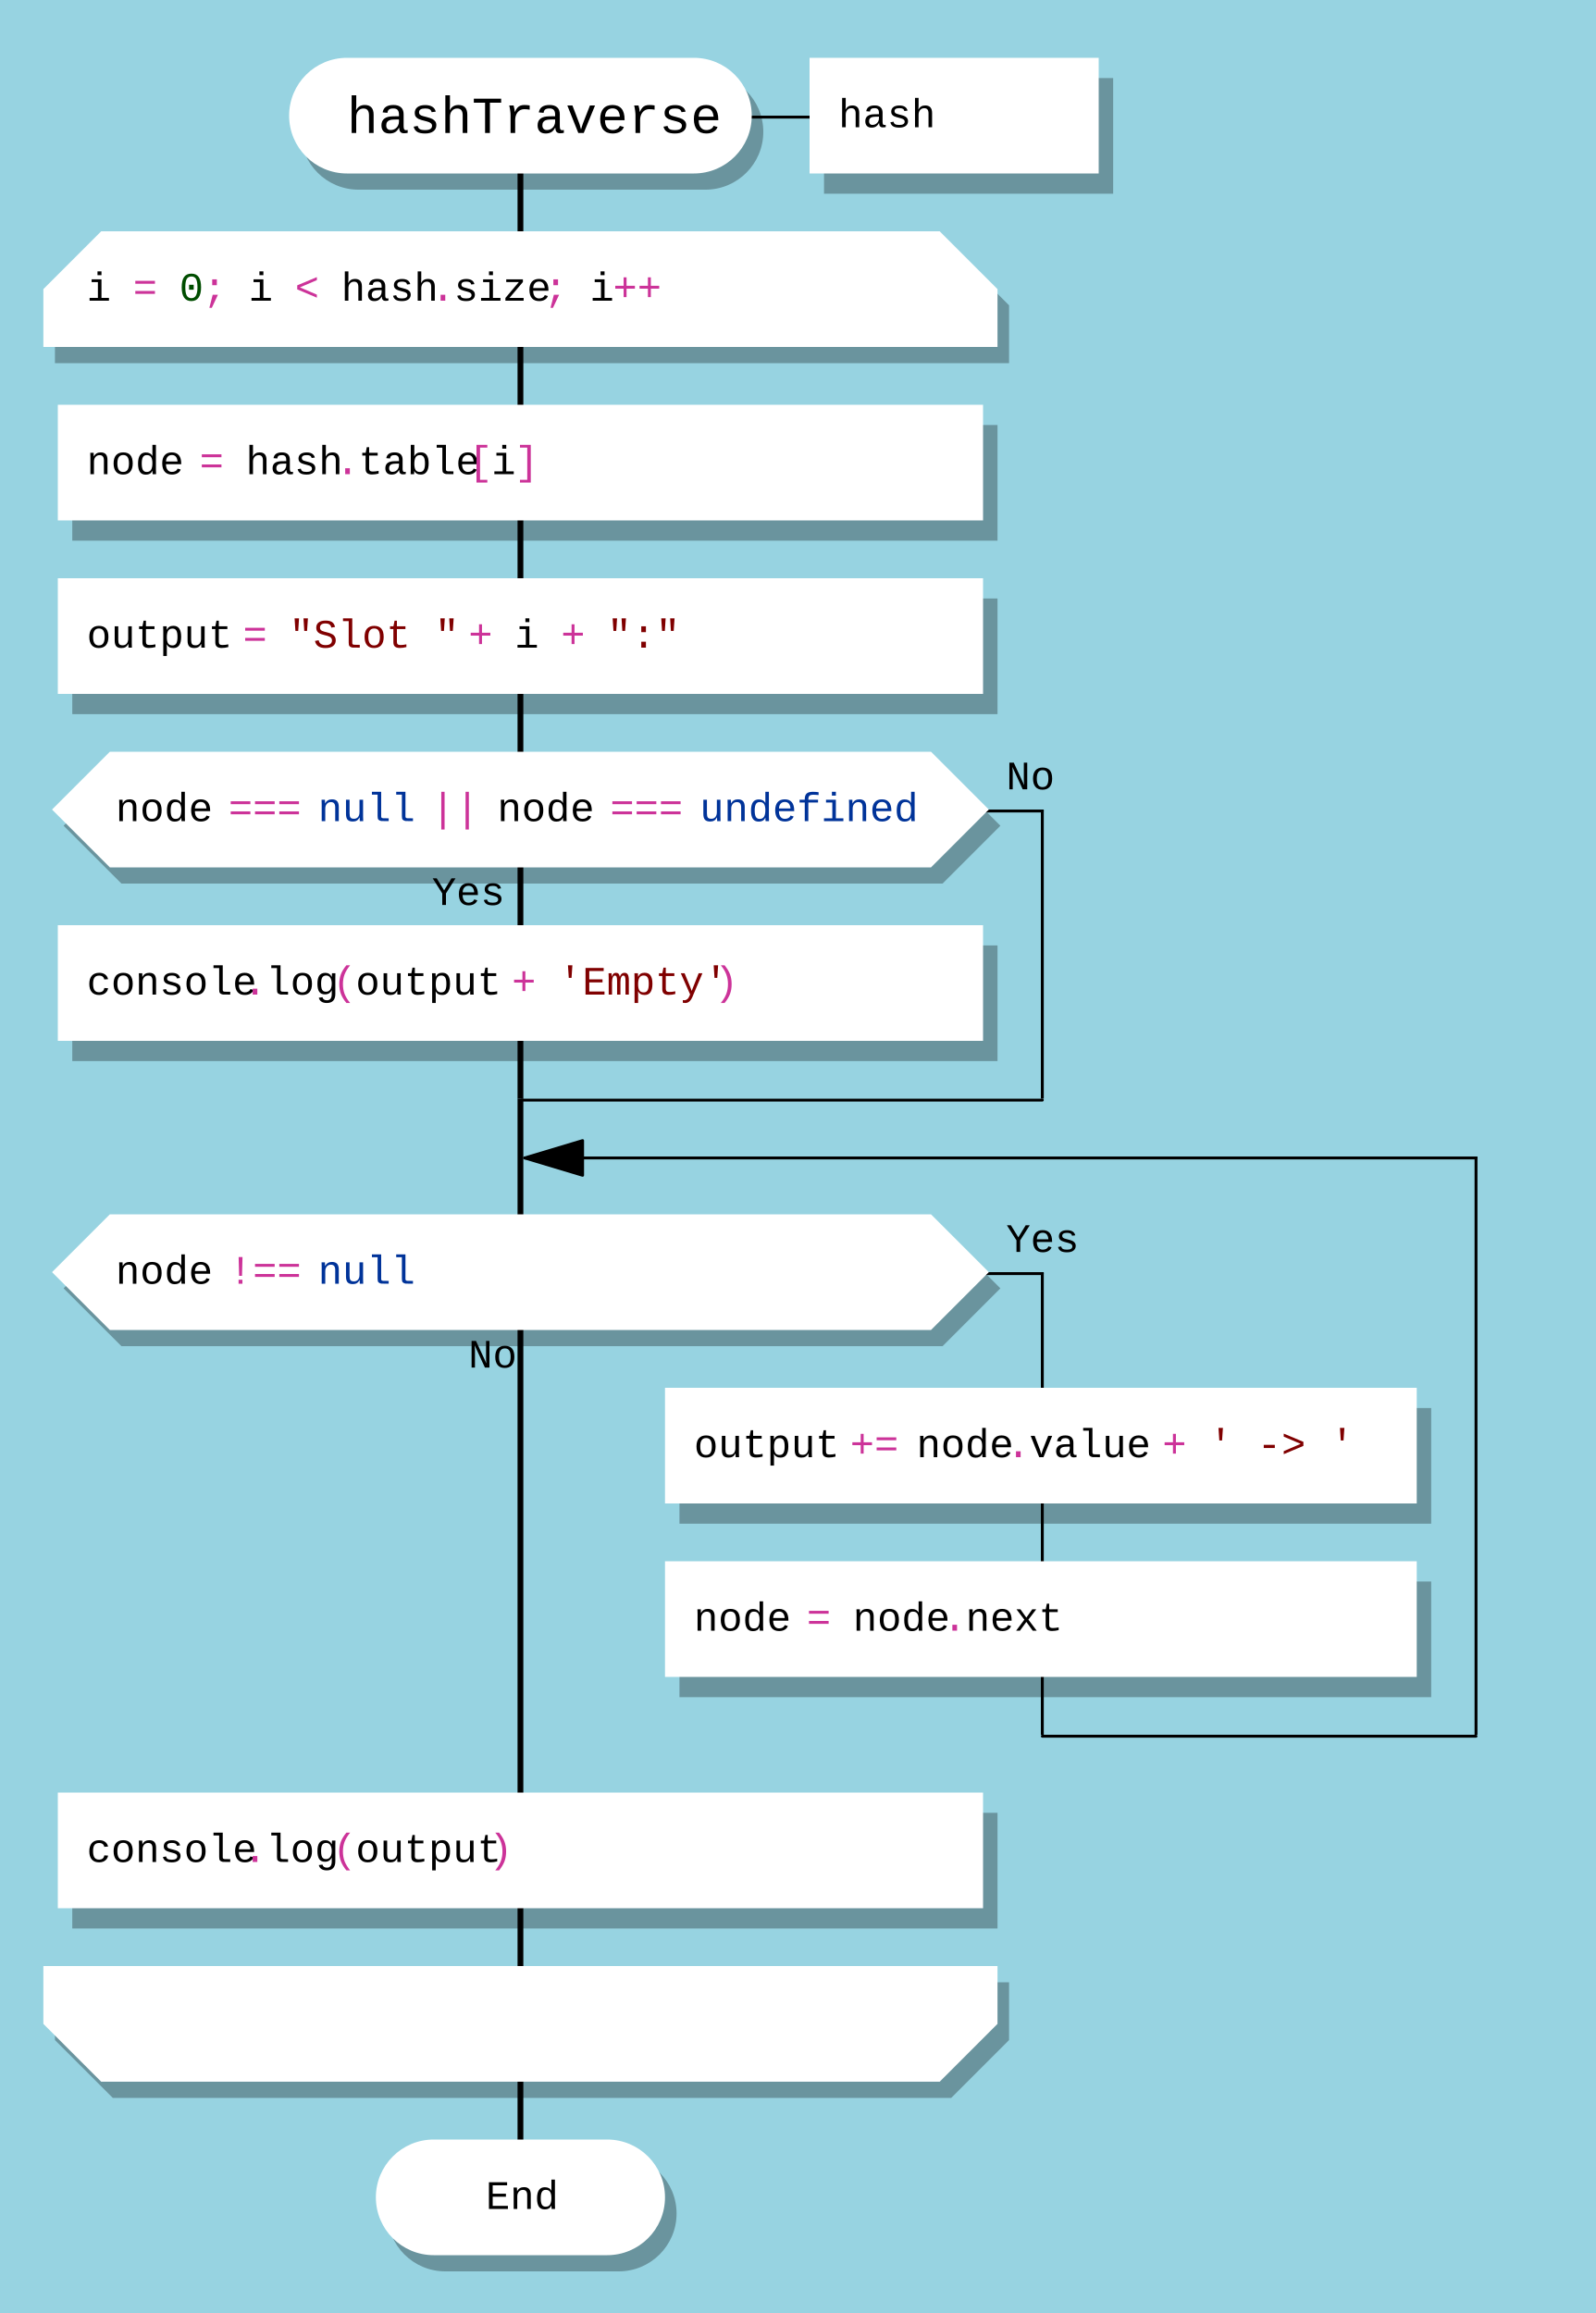
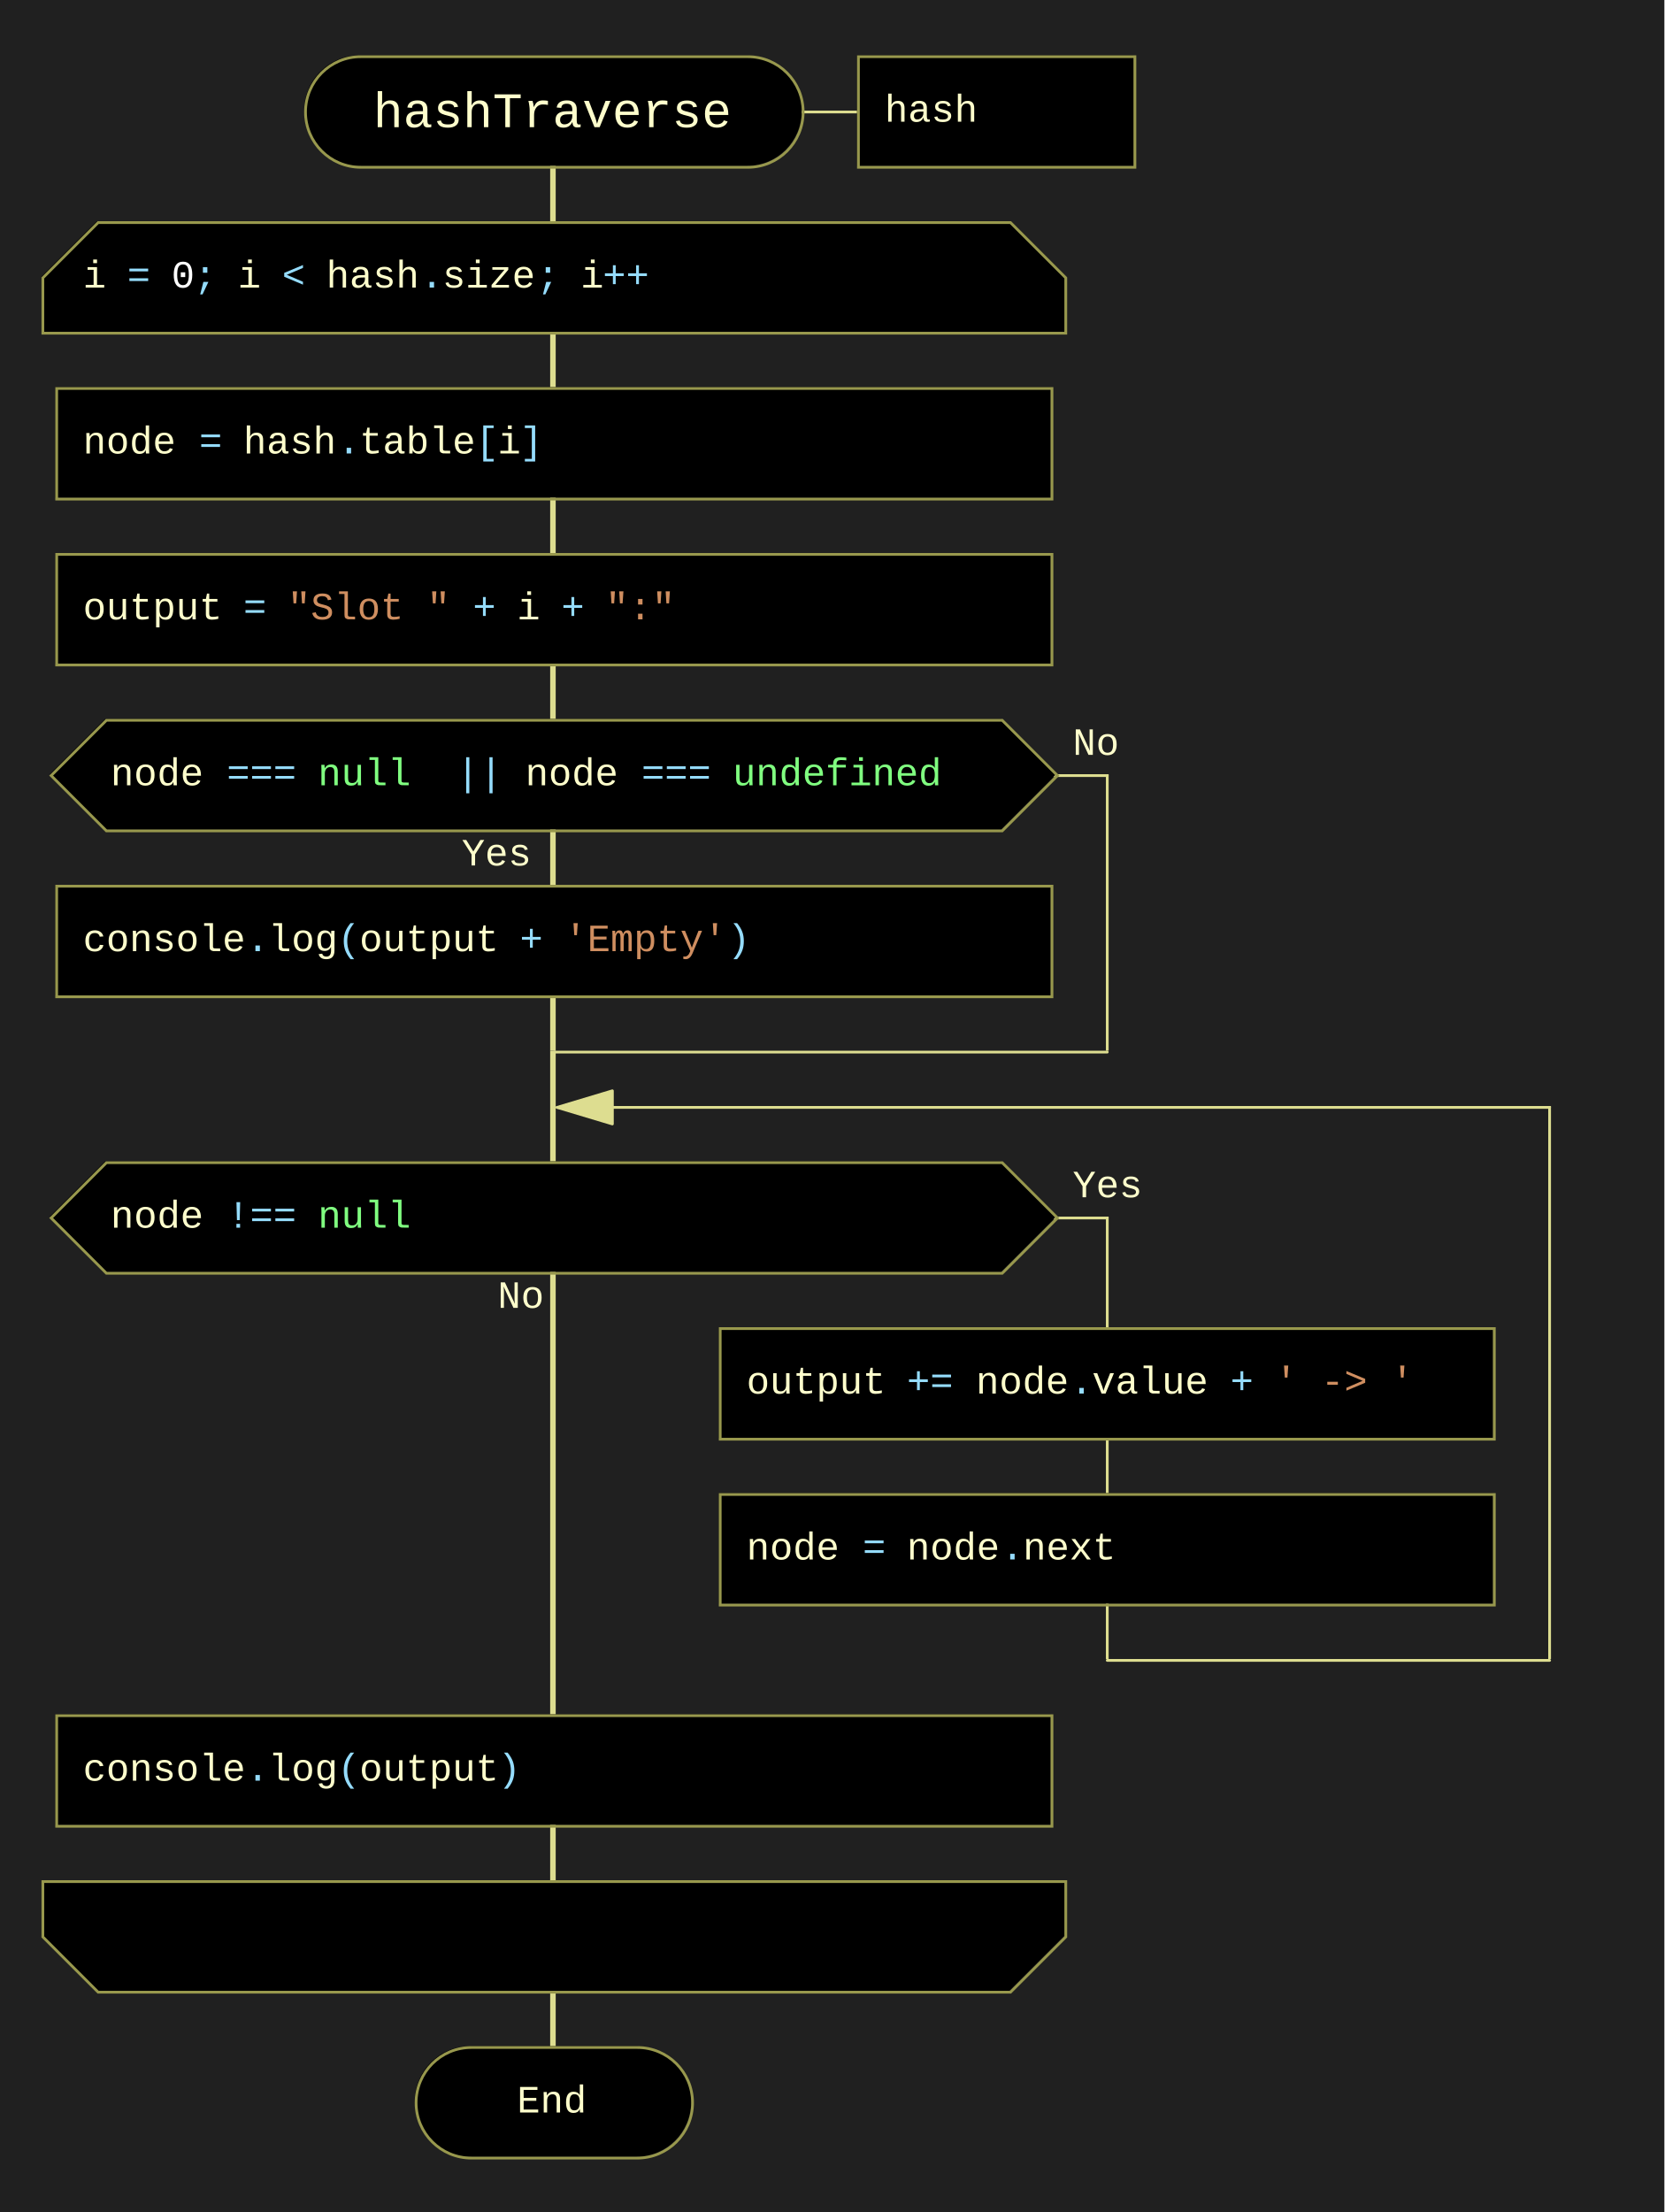
- <svg xmlns="http://www.w3.org/2000/svg" version="1.1" width="552" height="800">
+ <svg xmlns="http://www.w3.org/2000/svg" version="1.1" width="602" height="800">
  <defs />
  <g>
-     <rect fill="#97D3E1" stroke="none" x="0" y="0" width="552" height="800" />
-     <g transform="scale(1,1) translate(180,40)">
-       <rect fill="#000000" stroke="none" x="-1" y="0" width="2" height="60" />
-       <rect fill="#000000" stroke="none" x="-1" y="60" width="2" height="60" />
-       <rect fill="#000000" stroke="none" x="-1" y="120" width="2" height="60" />
-       <rect fill="#000000" stroke="none" x="-1" y="180" width="2" height="60" />
-       <rect fill="#000000" stroke="none" x="-1" y="240" width="2" height="60" />
-       <path fill="none" stroke="#000000" paint-order="fill stroke markers" d=" M 1.5 360.5 L 330.5 360.5" stroke-linecap="round" stroke-miterlimit="10" />
+     <rect fill="#202020" stroke="none" x="0" y="0" width="602" height="800" />
+     <g transform="scale(1,1) translate(200,40)">
+       <rect fill="#dddd90" stroke="none" x="-1" y="0" width="2" height="60" />
+       <rect fill="#dddd90" stroke="none" x="-1" y="60" width="2" height="60" />
+       <rect fill="#dddd90" stroke="none" x="-1" y="120" width="2" height="60" />
+       <rect fill="#dddd90" stroke="none" x="-1" y="180" width="2" height="60" />
+       <rect fill="#dddd90" stroke="none" x="-1" y="240" width="2" height="60" />
+       <path fill="none" stroke="#dddd90" paint-order="fill stroke markers" d=" M 1.5 360.5 L 360.5 360.5" stroke-linecap="round" stroke-miterlimit="10" />
      <g transform="translate(1.5,360.5) rotate(180,0,0)">
-         <path fill="#000000" stroke="#000000" paint-order="fill stroke markers" d=" M -20 -6 L 0 0 L -20 6 Z" stroke-linecap="round" stroke-linejoin="round" stroke-miterlimit="10" />
+         <path fill="#dddd90" stroke="#dddd90" paint-order="fill stroke markers" d=" M -20 -6 L 0 0 L -20 6 Z" stroke-linecap="round" stroke-linejoin="round" stroke-miterlimit="10" />
      </g>
-       <g transform="translate(330.5,360.5) rotate(0,0,0)" />
-       <rect fill="#000000" stroke="none" x="-1" y="360" width="2" height="40" />
-       <rect fill="#000000" stroke="none" x="-1" y="600" width="2" height="60" />
-       <rect fill="#000000" stroke="none" x="-1" y="660" width="2" height="60" />
-       <path fill="none" stroke="#000000" paint-order="fill stroke markers" d=" M 0.5 400.5 L 180.5 400.5" stroke-linecap="round" stroke-miterlimit="10" />
-       <rect fill="#000000" stroke="none" x="180" y="400" width="1" height="60" />
-       <rect fill="#000000" stroke="none" x="180" y="460" width="1" height="60" />
-       <rect fill="#000000" stroke="none" x="330" y="360" width="1" height="200" />
-       <rect fill="#000000" stroke="none" x="180" y="520" width="1" height="40" />
-       <path fill="none" stroke="#000000" paint-order="fill stroke markers" d=" M 180.5 560.5 L 330.5 560.5" stroke-linecap="round" stroke-miterlimit="10" />
-       <path fill="none" stroke="#000000" paint-order="fill stroke markers" d=" M 0.5 240.5 L 180.5 240.5" stroke-linecap="round" stroke-miterlimit="10" />
-       <rect fill="#000000" stroke="none" x="180" y="240" width="1" height="100" />
-       <rect fill="#000000" stroke="none" x="-1" y="300" width="2" height="40" />
-       <rect fill="#000000" stroke="none" x="-1" y="340" width="2" height="20" />
-       <path fill="none" stroke="#000000" paint-order="fill stroke markers" d=" M 0.5 340.5 L 180.5 340.5" stroke-linecap="round" stroke-miterlimit="10" />
-       <path fill="none" stroke="#000000" paint-order="fill stroke markers" d=" M 0.5 0.5 L 150.5 0.5" stroke-linecap="round" stroke-miterlimit="10" />
-       <rect fill="#000000" stroke="none" x="-1" y="400" width="2" height="200" />
-       <path fill="rgb(0,0,0)" stroke="none" paint-order="stroke fill markers" d=" M -26 745.6 A 20 20 0 0 1 -26 705.6 L 34 705.6 L 34 705.6 A 20 20 0 0 1 34 745.6 Z" fill-opacity="0.3" />
-       <path fill="#ffffff" stroke="none" paint-order="stroke fill markers" d=" M -30 740 A 20 20 0 0 1 -30 700 L 30 700 L 30 700 A 20 20 0 0 1 30 740 Z" />
-       <text fill="#000000" stroke="none" font-family="Consolas, Monaco, Cousine" font-size="14px" font-style="normal" font-weight="normal" text-decoration="normal" x="-12" y="724" text-anchor="start" dominant-baseline="alphabetic">End</text>
-       <path fill="rgb(0,0,0)" stroke="none" paint-order="stroke fill markers" d=" M -161 645.6 L 169 645.6 L 169 665.6 L 149 685.6 L -141 685.6 L -161 665.6 Z" fill-opacity="0.3" />
-       <path fill="#ffffff" stroke="none" paint-order="stroke fill markers" d=" M -165 640 L 165 640 L 165 660 L 145 680 L -145 680 L -165 660 Z" />
-       <path fill="rgb(0,0,0)" stroke="none" paint-order="stroke fill markers" d=" M -161 85.6 L -161 65.6 L -141 45.6 L 149 45.6 L 169 65.6 L 169 85.6 Z" fill-opacity="0.3" />
-       <path fill="#ffffff" stroke="none" paint-order="stroke fill markers" d=" M -165 80 L -165 60 L -145 40 L 145 40 L 165 60 L 165 80 Z" />
-       <text fill="#000000" stroke="none" font-family="Consolas, Monaco, Cousine" font-size="14px" font-style="normal" font-weight="normal" text-decoration="normal" x="-150" y="64" text-anchor="start" dominant-baseline="alphabetic">i</text>
-       <text fill="#cc3399" stroke="none" font-family="Consolas, Monaco, Cousine" font-size="14px" font-style="normal" font-weight="normal" text-decoration="normal" x="-134" y="64" text-anchor="start" dominant-baseline="alphabetic">=</text>
-       <text fill="#004d00" stroke="none" font-family="Consolas, Monaco, Cousine" font-size="14px" font-style="normal" font-weight="normal" text-decoration="normal" x="-118" y="64" text-anchor="start" dominant-baseline="alphabetic">0</text>
-       <text fill="#cc3399" stroke="none" font-family="Consolas, Monaco, Cousine" font-size="14px" font-style="normal" font-weight="normal" text-decoration="normal" x="-110" y="64" text-anchor="start" dominant-baseline="alphabetic">;</text>
-       <text fill="#000000" stroke="none" font-family="Consolas, Monaco, Cousine" font-size="14px" font-style="normal" font-weight="normal" text-decoration="normal" x="-94" y="64" text-anchor="start" dominant-baseline="alphabetic">i</text>
-       <text fill="#cc3399" stroke="none" font-family="Consolas, Monaco, Cousine" font-size="14px" font-style="normal" font-weight="normal" text-decoration="normal" x="-78" y="64" text-anchor="start" dominant-baseline="alphabetic">&lt;</text>
-       <text fill="#000000" stroke="none" font-family="Consolas, Monaco, Cousine" font-size="14px" font-style="normal" font-weight="normal" text-decoration="normal" x="-62" y="64" text-anchor="start" dominant-baseline="alphabetic">hash</text>
-       <text fill="#cc3399" stroke="none" font-family="Consolas, Monaco, Cousine" font-size="14px" font-style="normal" font-weight="normal" text-decoration="normal" x="-31" y="64" text-anchor="start" dominant-baseline="alphabetic">.</text>
-       <text fill="#000000" stroke="none" font-family="Consolas, Monaco, Cousine" font-size="14px" font-style="normal" font-weight="normal" text-decoration="normal" x="-23" y="64" text-anchor="start" dominant-baseline="alphabetic">size</text>
-       <text fill="#cc3399" stroke="none" font-family="Consolas, Monaco, Cousine" font-size="14px" font-style="normal" font-weight="normal" text-decoration="normal" x="8" y="64" text-anchor="start" dominant-baseline="alphabetic">;</text>
-       <text fill="#000000" stroke="none" font-family="Consolas, Monaco, Cousine" font-size="14px" font-style="normal" font-weight="normal" text-decoration="normal" x="24" y="64" text-anchor="start" dominant-baseline="alphabetic">i</text>
-       <text fill="#cc3399" stroke="none" font-family="Consolas, Monaco, Cousine" font-size="14px" font-style="normal" font-weight="normal" text-decoration="normal" x="32" y="64" text-anchor="start" dominant-baseline="alphabetic">++</text>
-       <rect fill="rgb(0,0,0)" stroke="none" x="-155" y="107" width="320" height="40" fill-opacity="0.3" />
-       <rect fill="#ffffff" stroke="none" x="-160" y="100" width="320" height="40" />
-       <text fill="#000000" stroke="none" font-family="Consolas, Monaco, Cousine" font-size="14px" font-style="normal" font-weight="normal" text-decoration="normal" x="-150" y="124" text-anchor="start" dominant-baseline="alphabetic">node</text>
-       <text fill="#cc3399" stroke="none" font-family="Consolas, Monaco, Cousine" font-size="14px" font-style="normal" font-weight="normal" text-decoration="normal" x="-111" y="124" text-anchor="start" dominant-baseline="alphabetic">=</text>
-       <text fill="#000000" stroke="none" font-family="Consolas, Monaco, Cousine" font-size="14px" font-style="normal" font-weight="normal" text-decoration="normal" x="-95" y="124" text-anchor="start" dominant-baseline="alphabetic">hash</text>
-       <text fill="#cc3399" stroke="none" font-family="Consolas, Monaco, Cousine" font-size="14px" font-style="normal" font-weight="normal" text-decoration="normal" x="-64" y="124" text-anchor="start" dominant-baseline="alphabetic">.</text>
-       <text fill="#000000" stroke="none" font-family="Consolas, Monaco, Cousine" font-size="14px" font-style="normal" font-weight="normal" text-decoration="normal" x="-56" y="124" text-anchor="start" dominant-baseline="alphabetic">table</text>
-       <text fill="#cc3399" stroke="none" font-family="Consolas, Monaco, Cousine" font-size="14px" font-style="normal" font-weight="normal" text-decoration="normal" x="-18" y="124" text-anchor="start" dominant-baseline="alphabetic">[</text>
-       <text fill="#000000" stroke="none" font-family="Consolas, Monaco, Cousine" font-size="14px" font-style="normal" font-weight="normal" text-decoration="normal" x="-10" y="124" text-anchor="start" dominant-baseline="alphabetic">i</text>
-       <text fill="#cc3399" stroke="none" font-family="Consolas, Monaco, Cousine" font-size="14px" font-style="normal" font-weight="normal" text-decoration="normal" x="-2" y="124" text-anchor="start" dominant-baseline="alphabetic">]</text>
-       <rect fill="rgb(0,0,0)" stroke="none" x="-155" y="167" width="320" height="40" fill-opacity="0.3" />
-       <rect fill="#ffffff" stroke="none" x="-160" y="160" width="320" height="40" />
-       <text fill="#000000" stroke="none" font-family="Consolas, Monaco, Cousine" font-size="14px" font-style="normal" font-weight="normal" text-decoration="normal" x="-150" y="184" text-anchor="start" dominant-baseline="alphabetic">output</text>
-       <text fill="#cc3399" stroke="none" font-family="Consolas, Monaco, Cousine" font-size="14px" font-style="normal" font-weight="normal" text-decoration="normal" x="-96" y="184" text-anchor="start" dominant-baseline="alphabetic">=</text>
-       <text fill="#800000" stroke="none" font-family="Consolas, Monaco, Cousine" font-size="14px" font-style="normal" font-weight="normal" text-decoration="normal" x="-80" y="184" text-anchor="start" dominant-baseline="alphabetic">"Slot "</text>
-       <text fill="#cc3399" stroke="none" font-family="Consolas, Monaco, Cousine" font-size="14px" font-style="normal" font-weight="normal" text-decoration="normal" x="-18" y="184" text-anchor="start" dominant-baseline="alphabetic">+</text>
-       <text fill="#000000" stroke="none" font-family="Consolas, Monaco, Cousine" font-size="14px" font-style="normal" font-weight="normal" text-decoration="normal" x="-2" y="184" text-anchor="start" dominant-baseline="alphabetic">i</text>
-       <text fill="#cc3399" stroke="none" font-family="Consolas, Monaco, Cousine" font-size="14px" font-style="normal" font-weight="normal" text-decoration="normal" x="14" y="184" text-anchor="start" dominant-baseline="alphabetic">+</text>
-       <text fill="#800000" stroke="none" font-family="Consolas, Monaco, Cousine" font-size="14px" font-style="normal" font-weight="normal" text-decoration="normal" x="30" y="184" text-anchor="start" dominant-baseline="alphabetic">":"</text>
-       <path fill="rgb(0,0,0)" stroke="none" paint-order="stroke fill markers" d=" M -158 245.6 L -138 225.6 L 146 225.6 L 166 245.6 L 146 265.6 L -138 265.6 Z" fill-opacity="0.3" />
-       <path fill="#ffffff" stroke="none" paint-order="stroke fill markers" d=" M -162 240 L -142 220 L 142 220 L 162 240 L 142 260 L -142 260 Z" />
-       <text fill="#000000" stroke="none" font-family="Consolas, Monaco, Cousine" font-size="14px" font-style="normal" font-weight="normal" text-decoration="normal" x="-140" y="244" text-anchor="start" dominant-baseline="alphabetic">node</text>
-       <text fill="#cc3399" stroke="none" font-family="Consolas, Monaco, Cousine" font-size="14px" font-style="normal" font-weight="normal" text-decoration="normal" x="-101" y="244" text-anchor="start" dominant-baseline="alphabetic">===</text>
-       <text fill="#003399" stroke="none" font-family="Consolas, Monaco, Cousine" font-size="14px" font-style="normal" font-weight="normal" text-decoration="normal" x="-70" y="244" text-anchor="start" dominant-baseline="alphabetic">null</text>
-       <text fill="#cc3399" stroke="none" font-family="Consolas, Monaco, Cousine" font-size="14px" font-style="normal" font-weight="normal" text-decoration="normal" x="-31" y="244" text-anchor="start" dominant-baseline="alphabetic">||</text>
-       <text fill="#000000" stroke="none" font-family="Consolas, Monaco, Cousine" font-size="14px" font-style="normal" font-weight="normal" text-decoration="normal" x="-8" y="244" text-anchor="start" dominant-baseline="alphabetic">node</text>
-       <text fill="#cc3399" stroke="none" font-family="Consolas, Monaco, Cousine" font-size="14px" font-style="normal" font-weight="normal" text-decoration="normal" x="31" y="244" text-anchor="start" dominant-baseline="alphabetic">===</text>
-       <text fill="#003399" stroke="none" font-family="Consolas, Monaco, Cousine" font-size="14px" font-style="normal" font-weight="normal" text-decoration="normal" x="62" y="244" text-anchor="start" dominant-baseline="alphabetic">undefined</text>
-       <text fill="#000000" stroke="none" font-family="Consolas, Monaco, Cousine" font-size="14px" font-style="normal" font-weight="normal" text-decoration="normal" x="-30.6" y="273" text-anchor="start" dominant-baseline="alphabetic">Yes</text>
-       <text fill="#000000" stroke="none" font-family="Consolas, Monaco, Cousine" font-size="14px" font-style="normal" font-weight="normal" text-decoration="normal" x="168" y="233" text-anchor="start" dominant-baseline="alphabetic">No</text>
-       <rect fill="rgb(0,0,0)" stroke="none" x="-155" y="287" width="320" height="40" fill-opacity="0.3" />
-       <rect fill="#ffffff" stroke="none" x="-160" y="280" width="320" height="40" />
-       <text fill="#000000" stroke="none" font-family="Consolas, Monaco, Cousine" font-size="14px" font-style="normal" font-weight="normal" text-decoration="normal" x="-150" y="304" text-anchor="start" dominant-baseline="alphabetic">console</text>
-       <text fill="#cc3399" stroke="none" font-family="Consolas, Monaco, Cousine" font-size="14px" font-style="normal" font-weight="normal" text-decoration="normal" x="-96" y="304" text-anchor="start" dominant-baseline="alphabetic">.</text>
-       <text fill="#000000" stroke="none" font-family="Consolas, Monaco, Cousine" font-size="14px" font-style="normal" font-weight="normal" text-decoration="normal" x="-88" y="304" text-anchor="start" dominant-baseline="alphabetic">log</text>
-       <text fill="#cc3399" stroke="none" font-family="Consolas, Monaco, Cousine" font-size="14px" font-style="normal" font-weight="normal" text-decoration="normal" x="-65" y="304" text-anchor="start" dominant-baseline="alphabetic">(</text>
-       <text fill="#000000" stroke="none" font-family="Consolas, Monaco, Cousine" font-size="14px" font-style="normal" font-weight="normal" text-decoration="normal" x="-57" y="304" text-anchor="start" dominant-baseline="alphabetic">output</text>
-       <text fill="#cc3399" stroke="none" font-family="Consolas, Monaco, Cousine" font-size="14px" font-style="normal" font-weight="normal" text-decoration="normal" x="-3" y="304" text-anchor="start" dominant-baseline="alphabetic">+</text>
-       <text fill="#800000" stroke="none" font-family="Consolas, Monaco, Cousine" font-size="14px" font-style="normal" font-weight="normal" text-decoration="normal" x="13" y="304" text-anchor="start" dominant-baseline="alphabetic">'Empty'</text>
-       <text fill="#cc3399" stroke="none" font-family="Consolas, Monaco, Cousine" font-size="14px" font-style="normal" font-weight="normal" text-decoration="normal" x="67" y="304" text-anchor="start" dominant-baseline="alphabetic">)</text>
-       <path fill="rgb(0,0,0)" stroke="none" paint-order="stroke fill markers" d=" M -158 405.6 L -138 385.6 L 146 385.6 L 166 405.6 L 146 425.6 L -138 425.6 Z" fill-opacity="0.3" />
-       <path fill="#ffffff" stroke="none" paint-order="stroke fill markers" d=" M -162 400 L -142 380 L 142 380 L 162 400 L 142 420 L -142 420 Z" />
-       <text fill="#000000" stroke="none" font-family="Consolas, Monaco, Cousine" font-size="14px" font-style="normal" font-weight="normal" text-decoration="normal" x="-140" y="404" text-anchor="start" dominant-baseline="alphabetic">node</text>
-       <text fill="#cc3399" stroke="none" font-family="Consolas, Monaco, Cousine" font-size="14px" font-style="normal" font-weight="normal" text-decoration="normal" x="-101" y="404" text-anchor="start" dominant-baseline="alphabetic">!==</text>
-       <text fill="#003399" stroke="none" font-family="Consolas, Monaco, Cousine" font-size="14px" font-style="normal" font-weight="normal" text-decoration="normal" x="-70" y="404" text-anchor="start" dominant-baseline="alphabetic">null</text>
-       <text fill="#000000" stroke="none" font-family="Consolas, Monaco, Cousine" font-size="14px" font-style="normal" font-weight="normal" text-decoration="normal" x="-18" y="433" text-anchor="start" dominant-baseline="alphabetic">No</text>
-       <text fill="#000000" stroke="none" font-family="Consolas, Monaco, Cousine" font-size="14px" font-style="normal" font-weight="normal" text-decoration="normal" x="168" y="393" text-anchor="start" dominant-baseline="alphabetic">Yes</text>
-       <rect fill="rgb(0,0,0)" stroke="none" x="55" y="447" width="260" height="40" fill-opacity="0.3" />
-       <rect fill="#ffffff" stroke="none" x="50" y="440" width="260" height="40" />
-       <text fill="#000000" stroke="none" font-family="Consolas, Monaco, Cousine" font-size="14px" font-style="normal" font-weight="normal" text-decoration="normal" x="60" y="464" text-anchor="start" dominant-baseline="alphabetic">output</text>
-       <text fill="#cc3399" stroke="none" font-family="Consolas, Monaco, Cousine" font-size="14px" font-style="normal" font-weight="normal" text-decoration="normal" x="114" y="464" text-anchor="start" dominant-baseline="alphabetic">+=</text>
-       <text fill="#000000" stroke="none" font-family="Consolas, Monaco, Cousine" font-size="14px" font-style="normal" font-weight="normal" text-decoration="normal" x="137" y="464" text-anchor="start" dominant-baseline="alphabetic">node</text>
-       <text fill="#cc3399" stroke="none" font-family="Consolas, Monaco, Cousine" font-size="14px" font-style="normal" font-weight="normal" text-decoration="normal" x="168" y="464" text-anchor="start" dominant-baseline="alphabetic">.</text>
-       <text fill="#000000" stroke="none" font-family="Consolas, Monaco, Cousine" font-size="14px" font-style="normal" font-weight="normal" text-decoration="normal" x="176" y="464" text-anchor="start" dominant-baseline="alphabetic">value</text>
-       <text fill="#cc3399" stroke="none" font-family="Consolas, Monaco, Cousine" font-size="14px" font-style="normal" font-weight="normal" text-decoration="normal" x="222" y="464" text-anchor="start" dominant-baseline="alphabetic">+</text>
-       <text fill="#800000" stroke="none" font-family="Consolas, Monaco, Cousine" font-size="14px" font-style="normal" font-weight="normal" text-decoration="normal" x="238" y="464" text-anchor="start" dominant-baseline="alphabetic">' -&gt; '</text>
-       <rect fill="rgb(0,0,0)" stroke="none" x="55" y="507" width="260" height="40" fill-opacity="0.3" />
-       <rect fill="#ffffff" stroke="none" x="50" y="500" width="260" height="40" />
-       <text fill="#000000" stroke="none" font-family="Consolas, Monaco, Cousine" font-size="14px" font-style="normal" font-weight="normal" text-decoration="normal" x="60" y="524" text-anchor="start" dominant-baseline="alphabetic">node</text>
-       <text fill="#cc3399" stroke="none" font-family="Consolas, Monaco, Cousine" font-size="14px" font-style="normal" font-weight="normal" text-decoration="normal" x="99" y="524" text-anchor="start" dominant-baseline="alphabetic">=</text>
-       <text fill="#000000" stroke="none" font-family="Consolas, Monaco, Cousine" font-size="14px" font-style="normal" font-weight="normal" text-decoration="normal" x="115" y="524" text-anchor="start" dominant-baseline="alphabetic">node</text>
-       <text fill="#cc3399" stroke="none" font-family="Consolas, Monaco, Cousine" font-size="14px" font-style="normal" font-weight="normal" text-decoration="normal" x="146" y="524" text-anchor="start" dominant-baseline="alphabetic">.</text>
-       <text fill="#000000" stroke="none" font-family="Consolas, Monaco, Cousine" font-size="14px" font-style="normal" font-weight="normal" text-decoration="normal" x="154" y="524" text-anchor="start" dominant-baseline="alphabetic">next</text>
-       <rect fill="rgb(0,0,0)" stroke="none" x="-155" y="587" width="320" height="40" fill-opacity="0.3" />
-       <rect fill="#ffffff" stroke="none" x="-160" y="580" width="320" height="40" />
-       <text fill="#000000" stroke="none" font-family="Consolas, Monaco, Cousine" font-size="14px" font-style="normal" font-weight="normal" text-decoration="normal" x="-150" y="604" text-anchor="start" dominant-baseline="alphabetic">console</text>
-       <text fill="#cc3399" stroke="none" font-family="Consolas, Monaco, Cousine" font-size="14px" font-style="normal" font-weight="normal" text-decoration="normal" x="-96" y="604" text-anchor="start" dominant-baseline="alphabetic">.</text>
-       <text fill="#000000" stroke="none" font-family="Consolas, Monaco, Cousine" font-size="14px" font-style="normal" font-weight="normal" text-decoration="normal" x="-88" y="604" text-anchor="start" dominant-baseline="alphabetic">log</text>
-       <text fill="#cc3399" stroke="none" font-family="Consolas, Monaco, Cousine" font-size="14px" font-style="normal" font-weight="normal" text-decoration="normal" x="-65" y="604" text-anchor="start" dominant-baseline="alphabetic">(</text>
-       <text fill="#000000" stroke="none" font-family="Consolas, Monaco, Cousine" font-size="14px" font-style="normal" font-weight="normal" text-decoration="normal" x="-57" y="604" text-anchor="start" dominant-baseline="alphabetic">output</text>
-       <text fill="#cc3399" stroke="none" font-family="Consolas, Monaco, Cousine" font-size="14px" font-style="normal" font-weight="normal" text-decoration="normal" x="-11" y="604" text-anchor="start" dominant-baseline="alphabetic">)</text>
-       <path fill="rgb(0,0,0)" stroke="none" paint-order="stroke fill markers" d=" M -56 25.6 A 20 20 0 0 1 -56 -14.4 L 64 -14.4 L 64 -14.4 A 20 20 0 0 1 64 25.6 Z" fill-opacity="0.3" />
-       <path fill="#ffffff" stroke="none" paint-order="stroke fill markers" d=" M -60 20 A 20 20 0 0 1 -60 -20 L 60 -20 L 60 -20 A 20 20 0 0 1 60 20 Z" />
-       <text fill="#000000" stroke="none" font-family="Consolas, Monaco, Cousine" font-size="18px" font-style="normal" font-weight="normal" text-decoration="normal" x="-60" y="6" text-anchor="start" dominant-baseline="alphabetic">hashTraverse</text>
-       <rect fill="rgb(0,0,0)" stroke="none" x="105" y="-13" width="100" height="40" fill-opacity="0.3" />
-       <rect fill="#ffffff" stroke="none" x="100" y="-20" width="100" height="40" />
-       <text fill="#000000" stroke="none" font-family="Consolas, Monaco, Cousine" font-size="14px" font-style="normal" font-weight="normal" text-decoration="normal" x="110" y="4" text-anchor="start" dominant-baseline="alphabetic">hash</text>
+       <g transform="translate(360.5,360.5) rotate(0,0,0)" />
+       <rect fill="#dddd90" stroke="none" x="-1" y="360" width="2" height="40" />
+       <rect fill="#dddd90" stroke="none" x="-1" y="600" width="2" height="60" />
+       <rect fill="#dddd90" stroke="none" x="-1" y="660" width="2" height="60" />
+       <path fill="none" stroke="#dddd90" paint-order="fill stroke markers" d=" M 0.5 400.5 L 200.5 400.5" stroke-linecap="round" stroke-miterlimit="10" />
+       <rect fill="#dddd90" stroke="none" x="200" y="400" width="1" height="60" />
+       <rect fill="#dddd90" stroke="none" x="200" y="460" width="1" height="60" />
+       <rect fill="#dddd90" stroke="none" x="360" y="360" width="1" height="200" />
+       <rect fill="#dddd90" stroke="none" x="200" y="520" width="1" height="40" />
+       <path fill="none" stroke="#dddd90" paint-order="fill stroke markers" d=" M 200.5 560.5 L 360.5 560.5" stroke-linecap="round" stroke-miterlimit="10" />
+       <path fill="none" stroke="#dddd90" paint-order="fill stroke markers" d=" M 0.5 240.5 L 200.5 240.5" stroke-linecap="round" stroke-miterlimit="10" />
+       <rect fill="#dddd90" stroke="none" x="200" y="240" width="1" height="100" />
+       <rect fill="#dddd90" stroke="none" x="-1" y="300" width="2" height="40" />
+       <rect fill="#dddd90" stroke="none" x="-1" y="340" width="2" height="20" />
+       <path fill="none" stroke="#dddd90" paint-order="fill stroke markers" d=" M 0.5 340.5 L 200.5 340.5" stroke-linecap="round" stroke-miterlimit="10" />
+       <path fill="none" stroke="#dddd90" paint-order="fill stroke markers" d=" M 0.5 0.5 L 160.5 0.5" stroke-linecap="round" stroke-miterlimit="10" />
+       <rect fill="#dddd90" stroke="none" x="-1" y="400" width="2" height="200" />
+       <path fill="#000000" stroke="none" paint-order="stroke fill markers" d=" M -30 740 A 20 20 0 0 1 -30 700 L 30 700 L 30 700 A 20 20 0 0 1 30 740 Z" />
+       <path fill="none" stroke="#98984D" paint-order="fill stroke markers" d=" M -29.5 740.5 A 20 20 0 0 1 -29.5 700.5 L 30.5 700.5 L 30.5 700.5 A 20 20 0 0 1 30.5 740.5 Z" stroke-linecap="round" stroke-miterlimit="10" />
+       <text fill="#ffffcc" stroke="none" font-family="Consolas, Monaco, Cousine" font-size="14px" font-style="normal" font-weight="normal" text-decoration="normal" x="-13" y="724" text-anchor="start" dominant-baseline="alphabetic">End</text>
+       <path fill="#000000" stroke="none" paint-order="stroke fill markers" d=" M -185 640 L 185 640 L 185 660 L 165 680 L -165 680 L -185 660 Z" />
+       <path fill="none" stroke="#98984D" paint-order="fill stroke markers" d=" M -184.5 640.5 L 185.5 640.5 L 185.5 660.5 L 165.5 680.5 L -164.5 680.5 L -184.5 660.5 Z" stroke-linecap="round" stroke-miterlimit="10" />
+       <path fill="#000000" stroke="none" paint-order="stroke fill markers" d=" M -185 80 L -185 60 L -165 40 L 165 40 L 185 60 L 185 80 Z" />
+       <path fill="none" stroke="#98984D" paint-order="fill stroke markers" d=" M -184.5 80.5 L -184.5 60.5 L -164.5 40.5 L 165.5 40.5 L 185.5 60.5 L 185.5 80.5 Z" stroke-linecap="round" stroke-miterlimit="10" />
+       <text fill="#ffffcc" stroke="none" font-family="Consolas, Monaco, Cousine" font-size="14px" font-style="normal" font-weight="normal" text-decoration="normal" x="-170" y="64" text-anchor="start" dominant-baseline="alphabetic">i</text>
+       <text fill="#95DCFC" stroke="none" font-family="Consolas, Monaco, Cousine" font-size="14px" font-style="normal" font-weight="normal" text-decoration="normal" x="-154" y="64" text-anchor="start" dominant-baseline="alphabetic">=</text>
+       <text fill="#ffffff" stroke="none" font-family="Consolas, Monaco, Cousine" font-size="14px" font-style="normal" font-weight="normal" text-decoration="normal" x="-138" y="64" text-anchor="start" dominant-baseline="alphabetic">0</text>
+       <text fill="#95DCFC" stroke="none" font-family="Consolas, Monaco, Cousine" font-size="14px" font-style="normal" font-weight="normal" text-decoration="normal" x="-130" y="64" text-anchor="start" dominant-baseline="alphabetic">;</text>
+       <text fill="#ffffcc" stroke="none" font-family="Consolas, Monaco, Cousine" font-size="14px" font-style="normal" font-weight="normal" text-decoration="normal" x="-114" y="64" text-anchor="start" dominant-baseline="alphabetic">i</text>
+       <text fill="#95DCFC" stroke="none" font-family="Consolas, Monaco, Cousine" font-size="14px" font-style="normal" font-weight="normal" text-decoration="normal" x="-98" y="64" text-anchor="start" dominant-baseline="alphabetic">&lt;</text>
+       <text fill="#ffffcc" stroke="none" font-family="Consolas, Monaco, Cousine" font-size="14px" font-style="normal" font-weight="normal" text-decoration="normal" x="-82" y="64" text-anchor="start" dominant-baseline="alphabetic">hash</text>
+       <text fill="#95DCFC" stroke="none" font-family="Consolas, Monaco, Cousine" font-size="14px" font-style="normal" font-weight="normal" text-decoration="normal" x="-48" y="64" text-anchor="start" dominant-baseline="alphabetic">.</text>
+       <text fill="#ffffcc" stroke="none" font-family="Consolas, Monaco, Cousine" font-size="14px" font-style="normal" font-weight="normal" text-decoration="normal" x="-40" y="64" text-anchor="start" dominant-baseline="alphabetic">size</text>
+       <text fill="#95DCFC" stroke="none" font-family="Consolas, Monaco, Cousine" font-size="14px" font-style="normal" font-weight="normal" text-decoration="normal" x="-6" y="64" text-anchor="start" dominant-baseline="alphabetic">;</text>
+       <text fill="#ffffcc" stroke="none" font-family="Consolas, Monaco, Cousine" font-size="14px" font-style="normal" font-weight="normal" text-decoration="normal" x="10" y="64" text-anchor="start" dominant-baseline="alphabetic">i</text>
+       <text fill="#95DCFC" stroke="none" font-family="Consolas, Monaco, Cousine" font-size="14px" font-style="normal" font-weight="normal" text-decoration="normal" x="18" y="64" text-anchor="start" dominant-baseline="alphabetic">++</text>
+       <rect fill="#000000" stroke="none" x="-180" y="100" width="360" height="40" />
+       <rect fill="none" stroke="#98984D" x="-179.5" y="100.5" width="360" height="40" stroke-linecap="round" stroke-miterlimit="10" />
+       <text fill="#ffffcc" stroke="none" font-family="Consolas, Monaco, Cousine" font-size="14px" font-style="normal" font-weight="normal" text-decoration="normal" x="-170" y="124" text-anchor="start" dominant-baseline="alphabetic">node</text>
+       <text fill="#95DCFC" stroke="none" font-family="Consolas, Monaco, Cousine" font-size="14px" font-style="normal" font-weight="normal" text-decoration="normal" x="-128" y="124" text-anchor="start" dominant-baseline="alphabetic">=</text>
+       <text fill="#ffffcc" stroke="none" font-family="Consolas, Monaco, Cousine" font-size="14px" font-style="normal" font-weight="normal" text-decoration="normal" x="-112" y="124" text-anchor="start" dominant-baseline="alphabetic">hash</text>
+       <text fill="#95DCFC" stroke="none" font-family="Consolas, Monaco, Cousine" font-size="14px" font-style="normal" font-weight="normal" text-decoration="normal" x="-78" y="124" text-anchor="start" dominant-baseline="alphabetic">.</text>
+       <text fill="#ffffcc" stroke="none" font-family="Consolas, Monaco, Cousine" font-size="14px" font-style="normal" font-weight="normal" text-decoration="normal" x="-70" y="124" text-anchor="start" dominant-baseline="alphabetic">table</text>
+       <text fill="#95DCFC" stroke="none" font-family="Consolas, Monaco, Cousine" font-size="14px" font-style="normal" font-weight="normal" text-decoration="normal" x="-28" y="124" text-anchor="start" dominant-baseline="alphabetic">[</text>
+       <text fill="#ffffcc" stroke="none" font-family="Consolas, Monaco, Cousine" font-size="14px" font-style="normal" font-weight="normal" text-decoration="normal" x="-20" y="124" text-anchor="start" dominant-baseline="alphabetic">i</text>
+       <text fill="#95DCFC" stroke="none" font-family="Consolas, Monaco, Cousine" font-size="14px" font-style="normal" font-weight="normal" text-decoration="normal" x="-12" y="124" text-anchor="start" dominant-baseline="alphabetic">]</text>
+       <rect fill="#000000" stroke="none" x="-180" y="160" width="360" height="40" />
+       <rect fill="none" stroke="#98984D" x="-179.5" y="160.5" width="360" height="40" stroke-linecap="round" stroke-miterlimit="10" />
+       <text fill="#ffffcc" stroke="none" font-family="Consolas, Monaco, Cousine" font-size="14px" font-style="normal" font-weight="normal" text-decoration="normal" x="-170" y="184" text-anchor="start" dominant-baseline="alphabetic">output</text>
+       <text fill="#95DCFC" stroke="none" font-family="Consolas, Monaco, Cousine" font-size="14px" font-style="normal" font-weight="normal" text-decoration="normal" x="-112" y="184" text-anchor="start" dominant-baseline="alphabetic">=</text>
+       <text fill="#CF8E60" stroke="none" font-family="Consolas, Monaco, Cousine" font-size="14px" font-style="normal" font-weight="normal" text-decoration="normal" x="-96" y="184" text-anchor="start" dominant-baseline="alphabetic">"Slot "</text>
+       <text fill="#95DCFC" stroke="none" font-family="Consolas, Monaco, Cousine" font-size="14px" font-style="normal" font-weight="normal" text-decoration="normal" x="-29" y="184" text-anchor="start" dominant-baseline="alphabetic">+</text>
+       <text fill="#ffffcc" stroke="none" font-family="Consolas, Monaco, Cousine" font-size="14px" font-style="normal" font-weight="normal" text-decoration="normal" x="-13" y="184" text-anchor="start" dominant-baseline="alphabetic">i</text>
+       <text fill="#95DCFC" stroke="none" font-family="Consolas, Monaco, Cousine" font-size="14px" font-style="normal" font-weight="normal" text-decoration="normal" x="3" y="184" text-anchor="start" dominant-baseline="alphabetic">+</text>
+       <text fill="#CF8E60" stroke="none" font-family="Consolas, Monaco, Cousine" font-size="14px" font-style="normal" font-weight="normal" text-decoration="normal" x="19" y="184" text-anchor="start" dominant-baseline="alphabetic">":"</text>
+       <path fill="#000000" stroke="none" paint-order="stroke fill markers" d=" M -182 240 L -162 220 L 162 220 L 182 240 L 162 260 L -162 260 Z" />
+       <path fill="none" stroke="#98984D" paint-order="fill stroke markers" d=" M -181.5 240.5 L -161.5 220.5 L 162.5 220.5 L 182.5 240.5 L 162.5 260.5 L -161.5 260.5 Z" stroke-linecap="round" stroke-miterlimit="10" />
+       <text fill="#ffffcc" stroke="none" font-family="Consolas, Monaco, Cousine" font-size="14px" font-style="normal" font-weight="normal" text-decoration="normal" x="-160" y="244" text-anchor="start" dominant-baseline="alphabetic">node</text>
+       <text fill="#95DCFC" stroke="none" font-family="Consolas, Monaco, Cousine" font-size="14px" font-style="normal" font-weight="normal" text-decoration="normal" x="-118" y="244" text-anchor="start" dominant-baseline="alphabetic">===</text>
+       <text fill="#80ff80" stroke="none" font-family="Consolas, Monaco, Cousine" font-size="14px" font-style="normal" font-weight="normal" text-decoration="normal" x="-85" y="244" text-anchor="start" dominant-baseline="alphabetic">null</text>
+       <text fill="#95DCFC" stroke="none" font-family="Consolas, Monaco, Cousine" font-size="14px" font-style="normal" font-weight="normal" text-decoration="normal" x="-35" y="244" text-anchor="start" dominant-baseline="alphabetic">||</text>
+       <text fill="#ffffcc" stroke="none" font-family="Consolas, Monaco, Cousine" font-size="14px" font-style="normal" font-weight="normal" text-decoration="normal" x="-10" y="244" text-anchor="start" dominant-baseline="alphabetic">node</text>
+       <text fill="#95DCFC" stroke="none" font-family="Consolas, Monaco, Cousine" font-size="14px" font-style="normal" font-weight="normal" text-decoration="normal" x="32" y="244" text-anchor="start" dominant-baseline="alphabetic">===</text>
+       <text fill="#80ff80" stroke="none" font-family="Consolas, Monaco, Cousine" font-size="14px" font-style="normal" font-weight="normal" text-decoration="normal" x="65" y="244" text-anchor="start" dominant-baseline="alphabetic">undefined</text>
+       <text fill="#ffffcc" stroke="none" font-family="Consolas, Monaco, Cousine" font-size="14px" font-style="normal" font-weight="normal" text-decoration="normal" x="-33" y="273" text-anchor="start" dominant-baseline="alphabetic">Yes</text>
+       <text fill="#ffffcc" stroke="none" font-family="Consolas, Monaco, Cousine" font-size="14px" font-style="normal" font-weight="normal" text-decoration="normal" x="188" y="233" text-anchor="start" dominant-baseline="alphabetic">No</text>
+       <rect fill="#000000" stroke="none" x="-180" y="280" width="360" height="40" />
+       <rect fill="none" stroke="#98984D" x="-179.5" y="280.5" width="360" height="40" stroke-linecap="round" stroke-miterlimit="10" />
+       <text fill="#ffffcc" stroke="none" font-family="Consolas, Monaco, Cousine" font-size="14px" font-style="normal" font-weight="normal" text-decoration="normal" x="-170" y="304" text-anchor="start" dominant-baseline="alphabetic">console</text>
+       <text fill="#95DCFC" stroke="none" font-family="Consolas, Monaco, Cousine" font-size="14px" font-style="normal" font-weight="normal" text-decoration="normal" x="-111" y="304" text-anchor="start" dominant-baseline="alphabetic">.</text>
+       <text fill="#ffffcc" stroke="none" font-family="Consolas, Monaco, Cousine" font-size="14px" font-style="normal" font-weight="normal" text-decoration="normal" x="-103" y="304" text-anchor="start" dominant-baseline="alphabetic">log</text>
+       <text fill="#95DCFC" stroke="none" font-family="Consolas, Monaco, Cousine" font-size="14px" font-style="normal" font-weight="normal" text-decoration="normal" x="-78" y="304" text-anchor="start" dominant-baseline="alphabetic">(</text>
+       <text fill="#ffffcc" stroke="none" font-family="Consolas, Monaco, Cousine" font-size="14px" font-style="normal" font-weight="normal" text-decoration="normal" x="-70" y="304" text-anchor="start" dominant-baseline="alphabetic">output</text>
+       <text fill="#95DCFC" stroke="none" font-family="Consolas, Monaco, Cousine" font-size="14px" font-style="normal" font-weight="normal" text-decoration="normal" x="-12" y="304" text-anchor="start" dominant-baseline="alphabetic">+</text>
+       <text fill="#CF8E60" stroke="none" font-family="Consolas, Monaco, Cousine" font-size="14px" font-style="normal" font-weight="normal" text-decoration="normal" x="4" y="304" text-anchor="start" dominant-baseline="alphabetic">'Empty'</text>
+       <text fill="#95DCFC" stroke="none" font-family="Consolas, Monaco, Cousine" font-size="14px" font-style="normal" font-weight="normal" text-decoration="normal" x="63" y="304" text-anchor="start" dominant-baseline="alphabetic">)</text>
+       <path fill="#000000" stroke="none" paint-order="stroke fill markers" d=" M -182 400 L -162 380 L 162 380 L 182 400 L 162 420 L -162 420 Z" />
+       <path fill="none" stroke="#98984D" paint-order="fill stroke markers" d=" M -181.5 400.5 L -161.5 380.5 L 162.5 380.5 L 182.5 400.5 L 162.5 420.5 L -161.5 420.5 Z" stroke-linecap="round" stroke-miterlimit="10" />
+       <text fill="#ffffcc" stroke="none" font-family="Consolas, Monaco, Cousine" font-size="14px" font-style="normal" font-weight="normal" text-decoration="normal" x="-160" y="404" text-anchor="start" dominant-baseline="alphabetic">node</text>
+       <text fill="#95DCFC" stroke="none" font-family="Consolas, Monaco, Cousine" font-size="14px" font-style="normal" font-weight="normal" text-decoration="normal" x="-118" y="404" text-anchor="start" dominant-baseline="alphabetic">!==</text>
+       <text fill="#80ff80" stroke="none" font-family="Consolas, Monaco, Cousine" font-size="14px" font-style="normal" font-weight="normal" text-decoration="normal" x="-85" y="404" text-anchor="start" dominant-baseline="alphabetic">null</text>
+       <text fill="#ffffcc" stroke="none" font-family="Consolas, Monaco, Cousine" font-size="14px" font-style="normal" font-weight="normal" text-decoration="normal" x="-20" y="433" text-anchor="start" dominant-baseline="alphabetic">No</text>
+       <text fill="#ffffcc" stroke="none" font-family="Consolas, Monaco, Cousine" font-size="14px" font-style="normal" font-weight="normal" text-decoration="normal" x="188" y="393" text-anchor="start" dominant-baseline="alphabetic">Yes</text>
+       <rect fill="#000000" stroke="none" x="60" y="440" width="280" height="40" />
+       <rect fill="none" stroke="#98984D" x="60.5" y="440.5" width="280" height="40" stroke-linecap="round" stroke-miterlimit="10" />
+       <text fill="#ffffcc" stroke="none" font-family="Consolas, Monaco, Cousine" font-size="14px" font-style="normal" font-weight="normal" text-decoration="normal" x="70" y="464" text-anchor="start" dominant-baseline="alphabetic">output</text>
+       <text fill="#95DCFC" stroke="none" font-family="Consolas, Monaco, Cousine" font-size="14px" font-style="normal" font-weight="normal" text-decoration="normal" x="128" y="464" text-anchor="start" dominant-baseline="alphabetic">+=</text>
+       <text fill="#ffffcc" stroke="none" font-family="Consolas, Monaco, Cousine" font-size="14px" font-style="normal" font-weight="normal" text-decoration="normal" x="153" y="464" text-anchor="start" dominant-baseline="alphabetic">node</text>
+       <text fill="#95DCFC" stroke="none" font-family="Consolas, Monaco, Cousine" font-size="14px" font-style="normal" font-weight="normal" text-decoration="normal" x="187" y="464" text-anchor="start" dominant-baseline="alphabetic">.</text>
+       <text fill="#ffffcc" stroke="none" font-family="Consolas, Monaco, Cousine" font-size="14px" font-style="normal" font-weight="normal" text-decoration="normal" x="195" y="464" text-anchor="start" dominant-baseline="alphabetic">value</text>
+       <text fill="#95DCFC" stroke="none" font-family="Consolas, Monaco, Cousine" font-size="14px" font-style="normal" font-weight="normal" text-decoration="normal" x="245" y="464" text-anchor="start" dominant-baseline="alphabetic">+</text>
+       <text fill="#CF8E60" stroke="none" font-family="Consolas, Monaco, Cousine" font-size="14px" font-style="normal" font-weight="normal" text-decoration="normal" x="261" y="464" text-anchor="start" dominant-baseline="alphabetic">' -&gt; '</text>
+       <rect fill="#000000" stroke="none" x="60" y="500" width="280" height="40" />
+       <rect fill="none" stroke="#98984D" x="60.5" y="500.5" width="280" height="40" stroke-linecap="round" stroke-miterlimit="10" />
+       <text fill="#ffffcc" stroke="none" font-family="Consolas, Monaco, Cousine" font-size="14px" font-style="normal" font-weight="normal" text-decoration="normal" x="70" y="524" text-anchor="start" dominant-baseline="alphabetic">node</text>
+       <text fill="#95DCFC" stroke="none" font-family="Consolas, Monaco, Cousine" font-size="14px" font-style="normal" font-weight="normal" text-decoration="normal" x="112" y="524" text-anchor="start" dominant-baseline="alphabetic">=</text>
+       <text fill="#ffffcc" stroke="none" font-family="Consolas, Monaco, Cousine" font-size="14px" font-style="normal" font-weight="normal" text-decoration="normal" x="128" y="524" text-anchor="start" dominant-baseline="alphabetic">node</text>
+       <text fill="#95DCFC" stroke="none" font-family="Consolas, Monaco, Cousine" font-size="14px" font-style="normal" font-weight="normal" text-decoration="normal" x="162" y="524" text-anchor="start" dominant-baseline="alphabetic">.</text>
+       <text fill="#ffffcc" stroke="none" font-family="Consolas, Monaco, Cousine" font-size="14px" font-style="normal" font-weight="normal" text-decoration="normal" x="170" y="524" text-anchor="start" dominant-baseline="alphabetic">next</text>
+       <rect fill="#000000" stroke="none" x="-180" y="580" width="360" height="40" />
+       <rect fill="none" stroke="#98984D" x="-179.5" y="580.5" width="360" height="40" stroke-linecap="round" stroke-miterlimit="10" />
+       <text fill="#ffffcc" stroke="none" font-family="Consolas, Monaco, Cousine" font-size="14px" font-style="normal" font-weight="normal" text-decoration="normal" x="-170" y="604" text-anchor="start" dominant-baseline="alphabetic">console</text>
+       <text fill="#95DCFC" stroke="none" font-family="Consolas, Monaco, Cousine" font-size="14px" font-style="normal" font-weight="normal" text-decoration="normal" x="-111" y="604" text-anchor="start" dominant-baseline="alphabetic">.</text>
+       <text fill="#ffffcc" stroke="none" font-family="Consolas, Monaco, Cousine" font-size="14px" font-style="normal" font-weight="normal" text-decoration="normal" x="-103" y="604" text-anchor="start" dominant-baseline="alphabetic">log</text>
+       <text fill="#95DCFC" stroke="none" font-family="Consolas, Monaco, Cousine" font-size="14px" font-style="normal" font-weight="normal" text-decoration="normal" x="-78" y="604" text-anchor="start" dominant-baseline="alphabetic">(</text>
+       <text fill="#ffffcc" stroke="none" font-family="Consolas, Monaco, Cousine" font-size="14px" font-style="normal" font-weight="normal" text-decoration="normal" x="-70" y="604" text-anchor="start" dominant-baseline="alphabetic">output</text>
+       <text fill="#95DCFC" stroke="none" font-family="Consolas, Monaco, Cousine" font-size="14px" font-style="normal" font-weight="normal" text-decoration="normal" x="-20" y="604" text-anchor="start" dominant-baseline="alphabetic">)</text>
+       <path fill="#000000" stroke="none" paint-order="stroke fill markers" d=" M -70 20 A 20 20 0 0 1 -70 -20 L 70 -20 L 70 -20 A 20 20 0 0 1 70 20 Z" />
+       <path fill="none" stroke="#98984D" paint-order="fill stroke markers" d=" M -69.5 20.5 A 20 20 0 0 1 -69.5 -19.5 L 70.5 -19.5 L 70.5 -19.5 A 20 20 0 0 1 70.5 20.5 Z" stroke-linecap="round" stroke-miterlimit="10" />
+       <text fill="#ffffcc" stroke="none" font-family="Consolas, Monaco, Cousine" font-size="18px" font-style="normal" font-weight="normal" text-decoration="normal" x="-65" y="6" text-anchor="start" dominant-baseline="alphabetic">hashTraverse</text>
+       <rect fill="#000000" stroke="none" x="110" y="-20" width="100" height="40" />
+       <rect fill="none" stroke="#98984D" x="110.5" y="-19.5" width="100" height="40" stroke-linecap="round" stroke-miterlimit="10" />
+       <text fill="#ffffcc" stroke="none" font-family="Consolas, Monaco, Cousine" font-size="14px" font-style="normal" font-weight="normal" text-decoration="normal" x="120" y="4" text-anchor="start" dominant-baseline="alphabetic">hash</text>
    </g>
  </g>
</svg>
